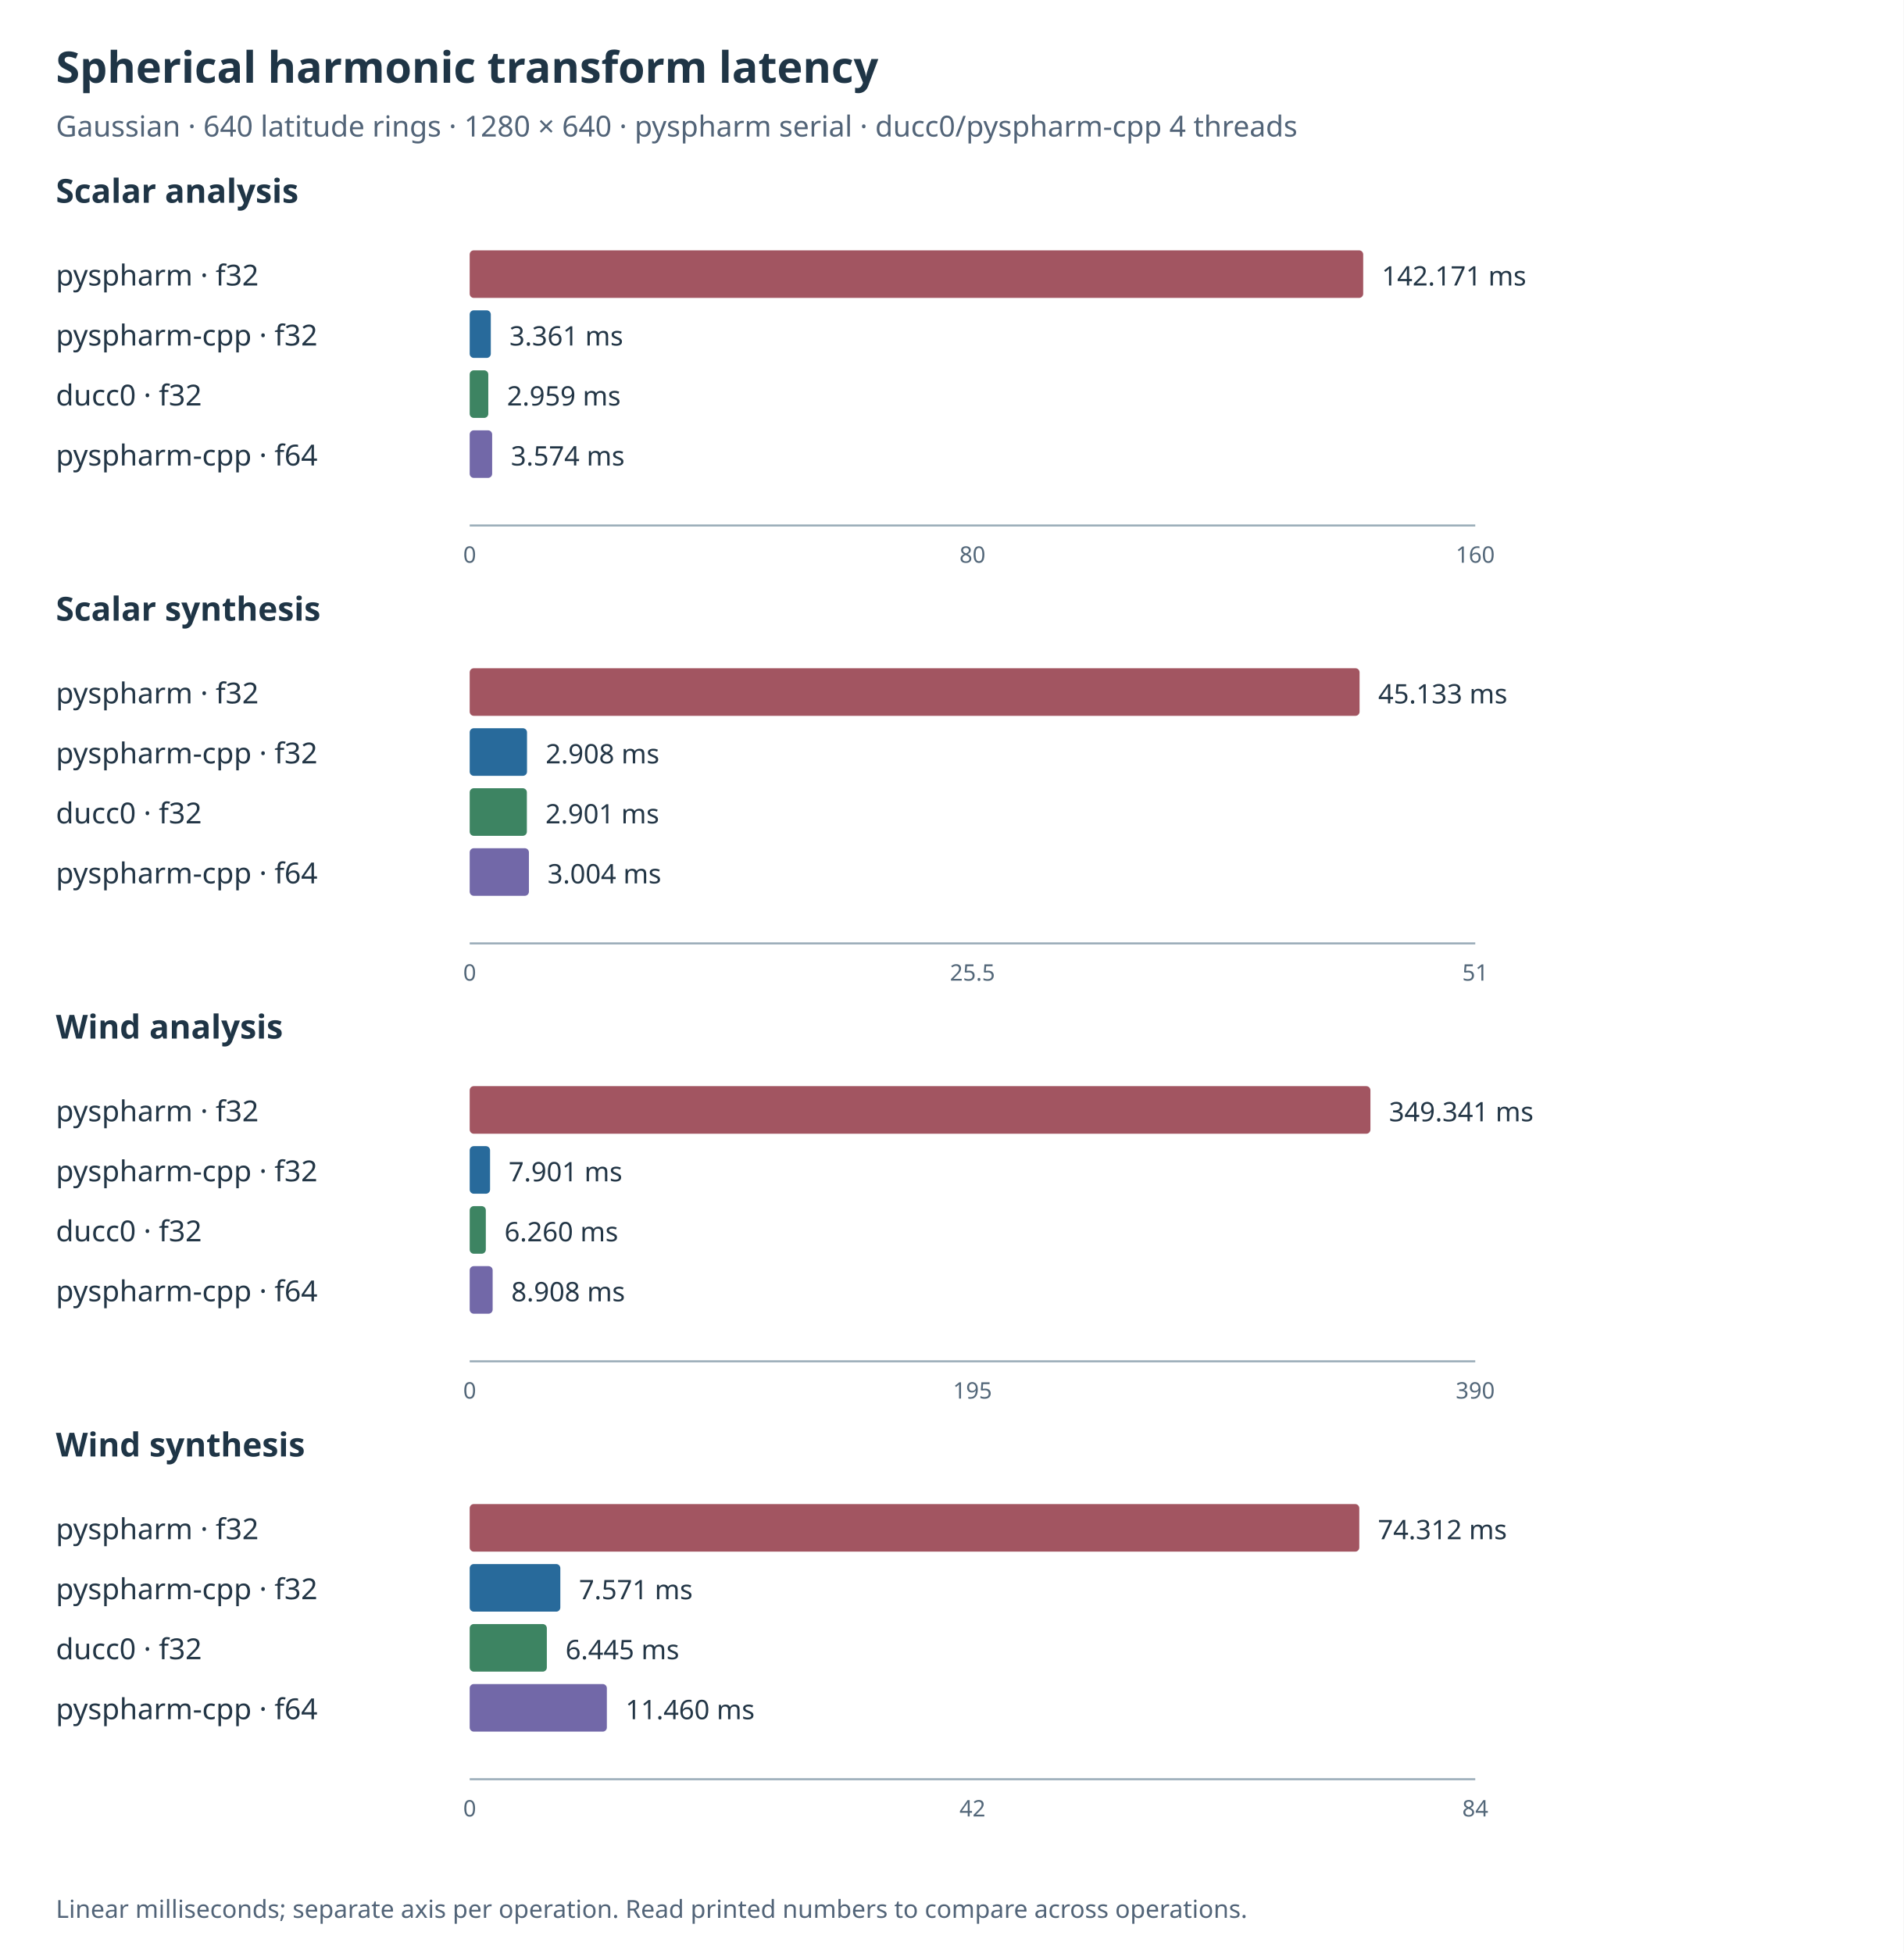
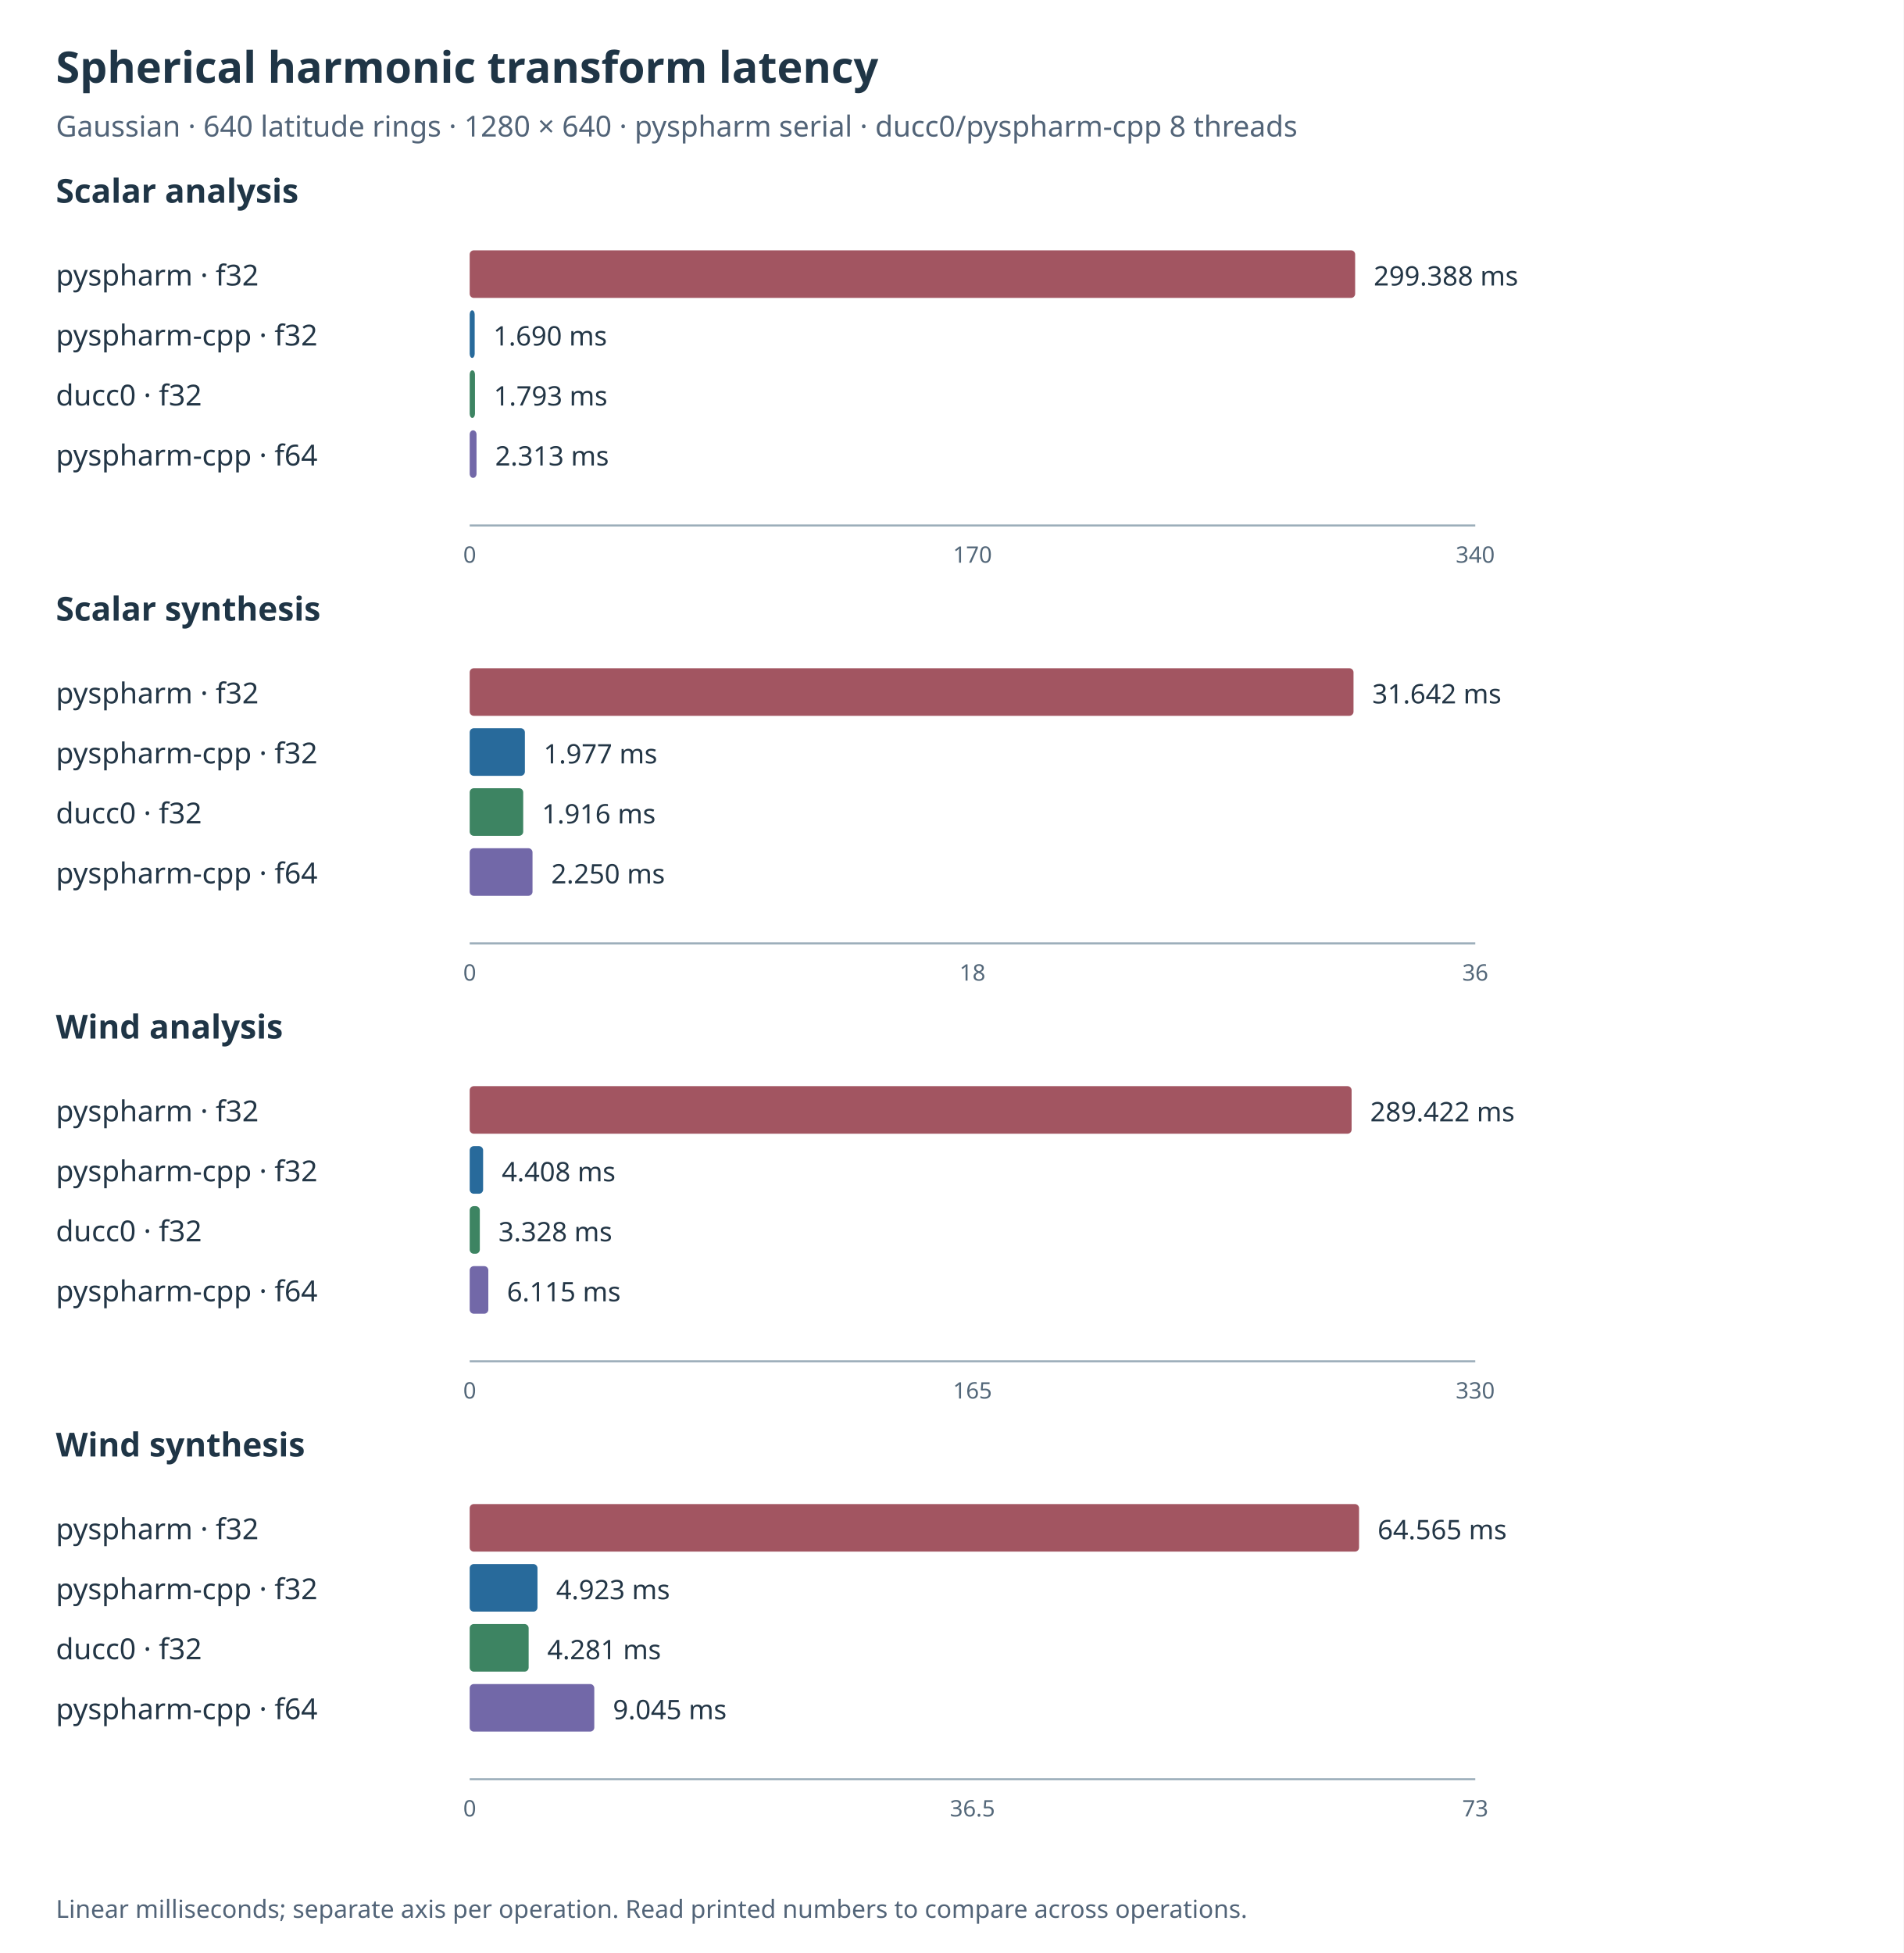
<svg xmlns="http://www.w3.org/2000/svg" width="920" height="944" viewBox="0 0 920 944" role="img" aria-labelledby="t d">
  <rect width="920" height="944" fill="white" />
  <text x="27" y="40" font-size="21" font-family="sans-serif" font-weight="600" fill="#1f3546">Spherical harmonic transform latency</text>
-   <text x="27" y="66" font-size="14" font-family="sans-serif" fill="#526478">Gaussian · 640 latitude rings · 1280 × 640 · pyspharm serial · ducc0/pyspharm-cpp 4 threads</text>
+   <text x="27" y="66" font-size="14" font-family="sans-serif" fill="#526478">Gaussian · 640 latitude rings · 1280 × 640 · pyspharm serial · ducc0/pyspharm-cpp 8 threads</text>
  <text x="27" y="98" font-size="16" font-family="sans-serif" font-weight="600" fill="#1f3546">Scalar analysis</text>
  <text x="27" y="138" font-family="sans-serif" font-size="14" fill="#233646">pyspharm · f32</text>
-   <rect x="227" y="121" width="431.84" height="23" fill="#a25561" rx="2" />
-   <text x="667.8" y="138" font-family="sans-serif" font-size="13" fill="#233646">142.171 ms</text>
+   <rect x="227" y="121" width="427.95" height="23" fill="#a25561" rx="2" />
+   <text x="663.9" y="138" font-family="sans-serif" font-size="13" fill="#233646">299.388 ms</text>
  <text x="27" y="167" font-family="sans-serif" font-size="14" fill="#233646">pyspharm-cpp · f32</text>
-   <rect x="227" y="150" width="10.21" height="23" fill="#286a9b" rx="2" />
-   <text x="246.2" y="167" font-family="sans-serif" font-size="13" fill="#233646">3.361 ms</text>
+   <rect x="227" y="150" width="2.42" height="23" fill="#286a9b" rx="2" />
+   <text x="238.4" y="167" font-family="sans-serif" font-size="13" fill="#233646">1.690 ms</text>
  <text x="27" y="196" font-family="sans-serif" font-size="14" fill="#233646">ducc0 · f32</text>
-   <rect x="227" y="179" width="8.99" height="23" fill="#3d8462" rx="2" />
-   <text x="245.0" y="196" font-family="sans-serif" font-size="13" fill="#233646">2.959 ms</text>
+   <rect x="227" y="179" width="2.56" height="23" fill="#3d8462" rx="2" />
+   <text x="238.6" y="196" font-family="sans-serif" font-size="13" fill="#233646">1.793 ms</text>
  <text x="27" y="225" font-family="sans-serif" font-size="14" fill="#233646">pyspharm-cpp · f64</text>
-   <rect x="227" y="208" width="10.86" height="23" fill="#7268a8" rx="2" />
-   <text x="246.9" y="225" font-family="sans-serif" font-size="13" fill="#233646">3.574 ms</text>
+   <rect x="227" y="208" width="3.31" height="23" fill="#7268a8" rx="2" />
+   <text x="239.3" y="225" font-family="sans-serif" font-size="13" fill="#233646">2.313 ms</text>
  <line x1="227" x2="713" y1="254" y2="254" stroke="#9caeba" />
  <text x="227.0" y="272" text-anchor="middle" font-size="11" font-family="sans-serif" fill="#536779">0</text>
-   <text x="470.0" y="272" text-anchor="middle" font-size="11" font-family="sans-serif" fill="#536779">80</text>
-   <text x="713.0" y="272" text-anchor="middle" font-size="11" font-family="sans-serif" fill="#536779">160</text>
+   <text x="470.0" y="272" text-anchor="middle" font-size="11" font-family="sans-serif" fill="#536779">170</text>
+   <text x="713.0" y="272" text-anchor="middle" font-size="11" font-family="sans-serif" fill="#536779">340</text>
  <text x="27" y="300" font-size="16" font-family="sans-serif" font-weight="600" fill="#1f3546">Scalar synthesis</text>
  <text x="27" y="340" font-family="sans-serif" font-size="14" fill="#233646">pyspharm · f32</text>
-   <rect x="227" y="323" width="430.09" height="23" fill="#a25561" rx="2" />
-   <text x="666.1" y="340" font-family="sans-serif" font-size="13" fill="#233646">45.133 ms</text>
+   <rect x="227" y="323" width="427.16" height="23" fill="#a25561" rx="2" />
+   <text x="663.2" y="340" font-family="sans-serif" font-size="13" fill="#233646">31.642 ms</text>
  <text x="27" y="369" font-family="sans-serif" font-size="14" fill="#233646">pyspharm-cpp · f32</text>
-   <rect x="227" y="352" width="27.71" height="23" fill="#286a9b" rx="2" />
-   <text x="263.7" y="369" font-family="sans-serif" font-size="13" fill="#233646">2.908 ms</text>
+   <rect x="227" y="352" width="26.68" height="23" fill="#286a9b" rx="2" />
+   <text x="262.7" y="369" font-family="sans-serif" font-size="13" fill="#233646">1.977 ms</text>
  <text x="27" y="398" font-family="sans-serif" font-size="14" fill="#233646">ducc0 · f32</text>
-   <rect x="227" y="381" width="27.64" height="23" fill="#3d8462" rx="2" />
-   <text x="263.6" y="398" font-family="sans-serif" font-size="13" fill="#233646">2.901 ms</text>
+   <rect x="227" y="381" width="25.87" height="23" fill="#3d8462" rx="2" />
+   <text x="261.9" y="398" font-family="sans-serif" font-size="13" fill="#233646">1.916 ms</text>
  <text x="27" y="427" font-family="sans-serif" font-size="14" fill="#233646">pyspharm-cpp · f64</text>
-   <rect x="227" y="410" width="28.63" height="23" fill="#7268a8" rx="2" />
-   <text x="264.6" y="427" font-family="sans-serif" font-size="13" fill="#233646">3.004 ms</text>
+   <rect x="227" y="410" width="30.37" height="23" fill="#7268a8" rx="2" />
+   <text x="266.4" y="427" font-family="sans-serif" font-size="13" fill="#233646">2.250 ms</text>
  <line x1="227" x2="713" y1="456" y2="456" stroke="#9caeba" />
  <text x="227.0" y="474" text-anchor="middle" font-size="11" font-family="sans-serif" fill="#536779">0</text>
-   <text x="470.0" y="474" text-anchor="middle" font-size="11" font-family="sans-serif" fill="#536779">25.5</text>
-   <text x="713.0" y="474" text-anchor="middle" font-size="11" font-family="sans-serif" fill="#536779">51</text>
+   <text x="470.0" y="474" text-anchor="middle" font-size="11" font-family="sans-serif" fill="#536779">18</text>
+   <text x="713.0" y="474" text-anchor="middle" font-size="11" font-family="sans-serif" fill="#536779">36</text>
  <text x="27" y="502" font-size="16" font-family="sans-serif" font-weight="600" fill="#1f3546">Wind analysis</text>
  <text x="27" y="542" font-family="sans-serif" font-size="14" fill="#233646">pyspharm · f32</text>
-   <rect x="227" y="525" width="435.33" height="23" fill="#a25561" rx="2" />
-   <text x="671.3" y="542" font-family="sans-serif" font-size="13" fill="#233646">349.341 ms</text>
+   <rect x="227" y="525" width="426.24" height="23" fill="#a25561" rx="2" />
+   <text x="662.2" y="542" font-family="sans-serif" font-size="13" fill="#233646">289.422 ms</text>
  <text x="27" y="571" font-family="sans-serif" font-size="14" fill="#233646">pyspharm-cpp · f32</text>
-   <rect x="227" y="554" width="9.85" height="23" fill="#286a9b" rx="2" />
-   <text x="245.8" y="571" font-family="sans-serif" font-size="13" fill="#233646">7.901 ms</text>
+   <rect x="227" y="554" width="6.49" height="23" fill="#286a9b" rx="2" />
+   <text x="242.5" y="571" font-family="sans-serif" font-size="13" fill="#233646">4.408 ms</text>
  <text x="27" y="600" font-family="sans-serif" font-size="14" fill="#233646">ducc0 · f32</text>
-   <rect x="227" y="583" width="7.80" height="23" fill="#3d8462" rx="2" />
-   <text x="243.8" y="600" font-family="sans-serif" font-size="13" fill="#233646">6.260 ms</text>
+   <rect x="227" y="583" width="4.90" height="23" fill="#3d8462" rx="2" />
+   <text x="240.9" y="600" font-family="sans-serif" font-size="13" fill="#233646">3.328 ms</text>
  <text x="27" y="629" font-family="sans-serif" font-size="14" fill="#233646">pyspharm-cpp · f64</text>
-   <rect x="227" y="612" width="11.10" height="23" fill="#7268a8" rx="2" />
-   <text x="247.1" y="629" font-family="sans-serif" font-size="13" fill="#233646">8.908 ms</text>
+   <rect x="227" y="612" width="9.01" height="23" fill="#7268a8" rx="2" />
+   <text x="245.0" y="629" font-family="sans-serif" font-size="13" fill="#233646">6.115 ms</text>
  <line x1="227" x2="713" y1="658" y2="658" stroke="#9caeba" />
  <text x="227.0" y="676" text-anchor="middle" font-size="11" font-family="sans-serif" fill="#536779">0</text>
-   <text x="470.0" y="676" text-anchor="middle" font-size="11" font-family="sans-serif" fill="#536779">195</text>
-   <text x="713.0" y="676" text-anchor="middle" font-size="11" font-family="sans-serif" fill="#536779">390</text>
+   <text x="470.0" y="676" text-anchor="middle" font-size="11" font-family="sans-serif" fill="#536779">165</text>
+   <text x="713.0" y="676" text-anchor="middle" font-size="11" font-family="sans-serif" fill="#536779">330</text>
  <text x="27" y="704" font-size="16" font-family="sans-serif" font-weight="600" fill="#1f3546">Wind synthesis</text>
  <text x="27" y="744" font-family="sans-serif" font-size="14" fill="#233646">pyspharm · f32</text>
-   <rect x="227" y="727" width="429.95" height="23" fill="#a25561" rx="2" />
-   <text x="665.9" y="744" font-family="sans-serif" font-size="13" fill="#233646">74.312 ms</text>
+   <rect x="227" y="727" width="429.84" height="23" fill="#a25561" rx="2" />
+   <text x="665.8" y="744" font-family="sans-serif" font-size="13" fill="#233646">64.565 ms</text>
  <text x="27" y="773" font-family="sans-serif" font-size="14" fill="#233646">pyspharm-cpp · f32</text>
-   <rect x="227" y="756" width="43.81" height="23" fill="#286a9b" rx="2" />
-   <text x="279.8" y="773" font-family="sans-serif" font-size="13" fill="#233646">7.571 ms</text>
+   <rect x="227" y="756" width="32.77" height="23" fill="#286a9b" rx="2" />
+   <text x="268.8" y="773" font-family="sans-serif" font-size="13" fill="#233646">4.923 ms</text>
  <text x="27" y="802" font-family="sans-serif" font-size="14" fill="#233646">ducc0 · f32</text>
-   <rect x="227" y="785" width="37.29" height="23" fill="#3d8462" rx="2" />
-   <text x="273.3" y="802" font-family="sans-serif" font-size="13" fill="#233646">6.445 ms</text>
+   <rect x="227" y="785" width="28.50" height="23" fill="#3d8462" rx="2" />
+   <text x="264.5" y="802" font-family="sans-serif" font-size="13" fill="#233646">4.281 ms</text>
  <text x="27" y="831" font-family="sans-serif" font-size="14" fill="#233646">pyspharm-cpp · f64</text>
-   <rect x="227" y="814" width="66.30" height="23" fill="#7268a8" rx="2" />
-   <text x="302.3" y="831" font-family="sans-serif" font-size="13" fill="#233646">11.460 ms</text>
+   <rect x="227" y="814" width="60.22" height="23" fill="#7268a8" rx="2" />
+   <text x="296.2" y="831" font-family="sans-serif" font-size="13" fill="#233646">9.045 ms</text>
  <line x1="227" x2="713" y1="860" y2="860" stroke="#9caeba" />
  <text x="227.0" y="878" text-anchor="middle" font-size="11" font-family="sans-serif" fill="#536779">0</text>
-   <text x="470.0" y="878" text-anchor="middle" font-size="11" font-family="sans-serif" fill="#536779">42</text>
-   <text x="713.0" y="878" text-anchor="middle" font-size="11" font-family="sans-serif" fill="#536779">84</text>
+   <text x="470.0" y="878" text-anchor="middle" font-size="11" font-family="sans-serif" fill="#536779">36.5</text>
+   <text x="713.0" y="878" text-anchor="middle" font-size="11" font-family="sans-serif" fill="#536779">73</text>
  <text x="27" y="927" font-size="12" font-family="sans-serif" fill="#526478">Linear milliseconds; separate axis per operation. Read printed numbers to compare across operations.</text>
</svg>
